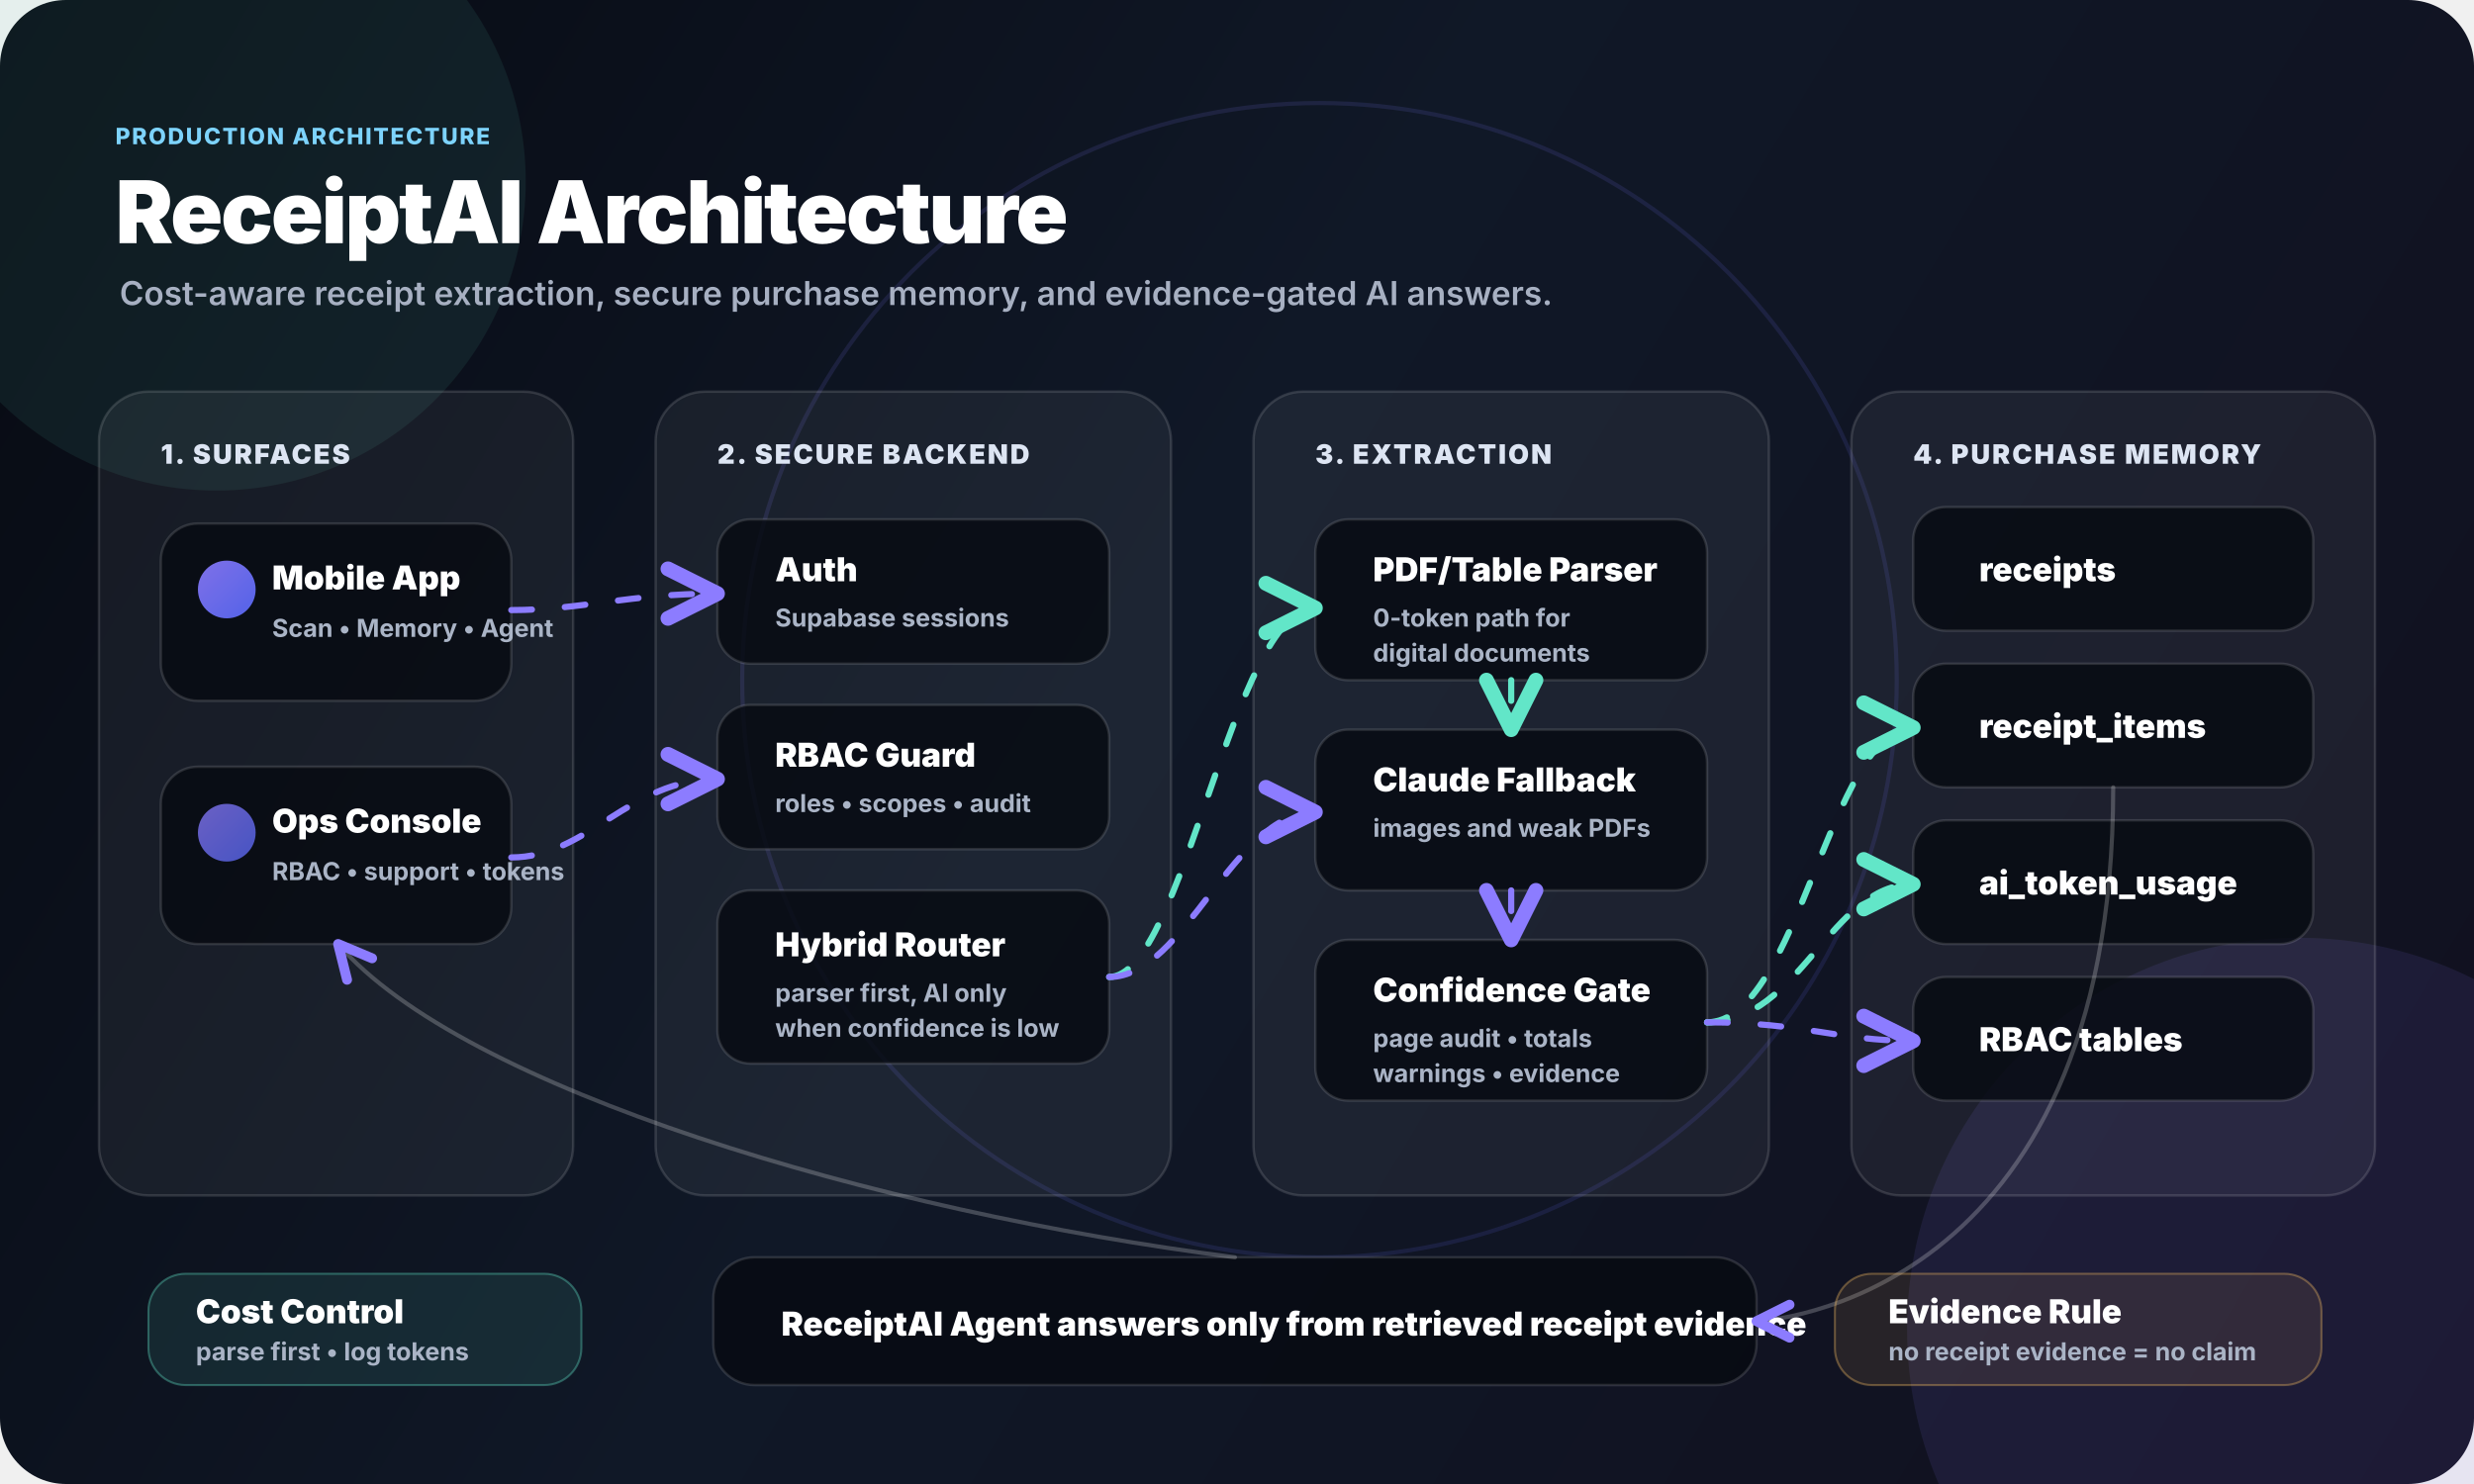
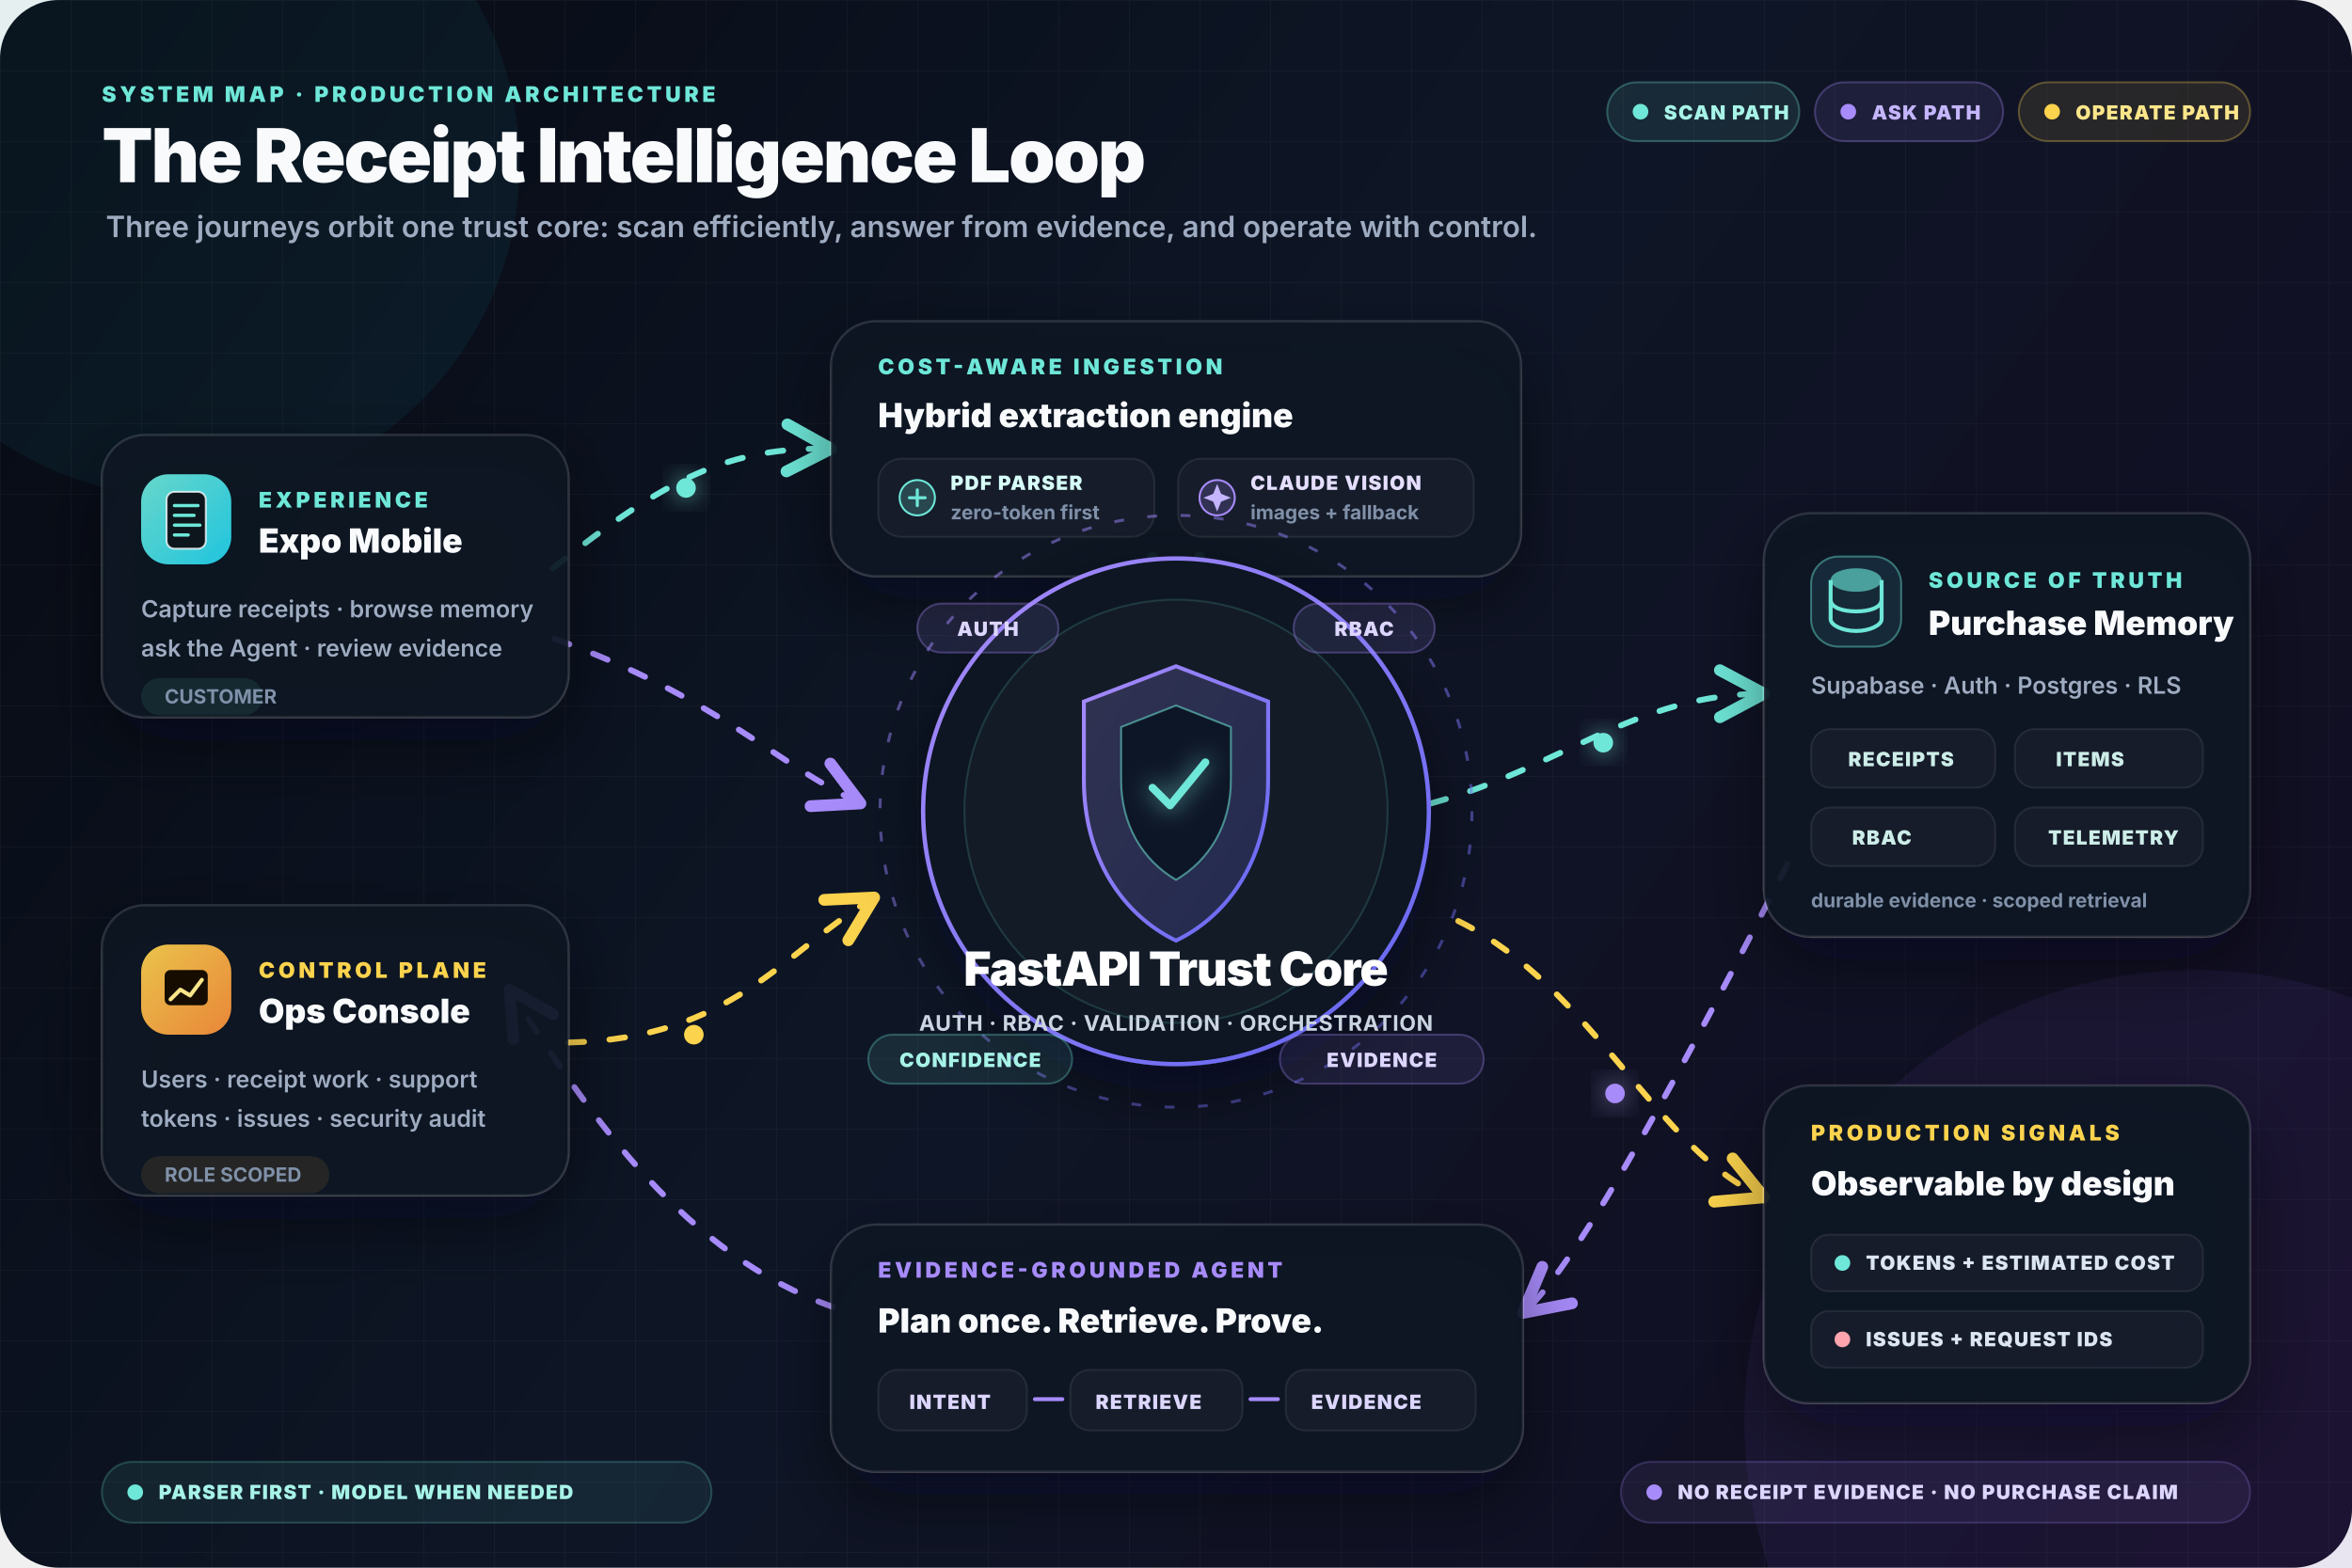
- <svg xmlns="http://www.w3.org/2000/svg" width="1200" height="720" viewBox="0 0 1200 720" fill="none" role="img" aria-labelledby="title desc">
+ <svg xmlns="http://www.w3.org/2000/svg" width="1200" height="800" viewBox="0 0 1200 800" fill="none" role="img" aria-labelledby="title desc">
  <defs>
-     <linearGradient id="bg" x1="0" y1="0" x2="1200" y2="720" gradientUnits="userSpaceOnUse">
-       <stop stop-color="#070A12" />
-       <stop offset="0.45" stop-color="#101827" />
-       <stop offset="1" stop-color="#11101F" />
-     </linearGradient>
-     <linearGradient id="purple" x1="0" y1="0" x2="1" y2="1">
-       <stop stop-color="#8C7CFF" />
-       <stop offset="1" stop-color="#5B6CFF" />
-     </linearGradient>
-     <linearGradient id="cyan" x1="0" y1="0" x2="1" y2="1">
-       <stop stop-color="#62E6C8" />
+     <linearGradient id="background" x1="56" y1="20" x2="1150" y2="780" gradientUnits="userSpaceOnUse">
+       <stop stop-color="#070B14" />
+       <stop offset=".46" stop-color="#0E1626" />
+       <stop offset="1" stop-color="#120D22" />
+     </linearGradient>
+     <linearGradient id="violet" x1="0" y1="0" x2="1" y2="1">
+       <stop stop-color="#A78BFA" />
+       <stop offset="1" stop-color="#6366F1" />
+     </linearGradient>
+     <linearGradient id="mint" x1="0" y1="0" x2="1" y2="1">
+       <stop stop-color="#6EE7D8" />
      <stop offset="1" stop-color="#22D3EE" />
    </linearGradient>
-     <linearGradient id="gold" x1="0" y1="0" x2="1" y2="1">
-       <stop stop-color="#F5BD61" />
+     <linearGradient id="amber" x1="0" y1="0" x2="1" y2="1">
+       <stop stop-color="#FCD34D" />
      <stop offset="1" stop-color="#FB923C" />
    </linearGradient>
-     <linearGradient id="red" x1="0" y1="0" x2="1" y2="1">
-       <stop stop-color="#FF707E" />
+     <linearGradient id="rose" x1="0" y1="0" x2="1" y2="1">
+       <stop stop-color="#FDA4AF" />
      <stop offset="1" stop-color="#F43F5E" />
    </linearGradient>
-     <filter id="softGlow" x="-40%" y="-40%" width="180%" height="180%">
-       <feGaussianBlur stdDeviation="11" result="blur" />
-       <feColorMatrix in="blur" type="matrix" values="0 0 0 0 0.49 0 0 0 0 0.42 0 0 0 0 1 0 0 0 0.6 0" />
+     <radialGradient id="coreGlow" cx="0" cy="0" r="1" gradientTransform="translate(600 414) rotate(90) scale(165)">
+       <stop stop-color="#8B5CF6" stop-opacity=".30" />
+       <stop offset=".68" stop-color="#22D3EE" stop-opacity=".08" />
+       <stop offset="1" stop-color="#070B14" stop-opacity="0" />
+     </radialGradient>
+     <pattern id="grid" width="36" height="36" patternUnits="userSpaceOnUse">
+       <path d="M36 0H0V36" stroke="#FFFFFF" stroke-opacity=".035" stroke-width="1" />
+     </pattern>
+     <filter id="shadow" x="-30%" y="-30%" width="160%" height="170%">
+       <feDropShadow dx="0" dy="14" stdDeviation="18" flood-color="#000814" flood-opacity=".48" />
+     </filter>
+     <filter id="glowViolet" x="-70%" y="-70%" width="240%" height="240%">
+       <feGaussianBlur stdDeviation="7" result="blur" />
+       <feColorMatrix in="blur" type="matrix" values="0 0 0 0 .55 0 0 0 0 .42 0 0 0 0 1 0 0 0 .75 0" />
      <feBlend in="SourceGraphic" />
    </filter>
-     <marker id="arrowPurple" markerWidth="12" markerHeight="12" refX="10" refY="6" orient="auto" markerUnits="strokeWidth">
-       <path d="M2 2L10 6L2 10" stroke="#8C7CFF" stroke-width="2.4" stroke-linecap="round" stroke-linejoin="round" />
+     <filter id="glowMint" x="-70%" y="-70%" width="240%" height="240%">
+       <feGaussianBlur stdDeviation="6" result="blur" />
+       <feColorMatrix in="blur" type="matrix" values="0 0 0 0 .25 0 0 0 0 .9 0 0 0 0 .8 0 0 0 .7 0" />
+       <feBlend in="SourceGraphic" />
+     </filter>
+     <marker id="arrowMint" markerWidth="11" markerHeight="11" refX="9" refY="5.5" orient="auto">
+       <path d="M1.5 1.5L9 5.5L1.5 9.5" stroke="#6EE7D8" stroke-width="2" stroke-linecap="round" stroke-linejoin="round" />
    </marker>
-     <marker id="arrowCyan" markerWidth="12" markerHeight="12" refX="10" refY="6" orient="auto" markerUnits="strokeWidth">
-       <path d="M2 2L10 6L2 10" stroke="#62E6C8" stroke-width="2.4" stroke-linecap="round" stroke-linejoin="round" />
+     <marker id="arrowViolet" markerWidth="11" markerHeight="11" refX="9" refY="5.5" orient="auto">
+       <path d="M1.5 1.5L9 5.5L1.5 9.5" stroke="#A78BFA" stroke-width="2" stroke-linecap="round" stroke-linejoin="round" />
+     </marker>
+     <marker id="arrowAmber" markerWidth="11" markerHeight="11" refX="9" refY="5.5" orient="auto">
+       <path d="M1.5 1.5L9 5.5L1.5 9.5" stroke="#FCD34D" stroke-width="2" stroke-linecap="round" stroke-linejoin="round" />
    </marker>
    <style>
-       .title { font-family: Inter, Segoe UI, Arial, sans-serif; font-size: 42px; font-weight: 900; fill: #FFFFFF; letter-spacing: -1px; }
-       .subtitle { font-family: Inter, Segoe UI, Arial, sans-serif; font-size: 16px; font-weight: 600; fill: #A7B0C2; }
-       .section { font-family: Inter, Segoe UI, Arial, sans-serif; font-size: 13px; font-weight: 900; fill: #DDE5F3; letter-spacing: 1px; }
-       .cardTitle { font-family: Inter, Segoe UI, Arial, sans-serif; font-size: 16px; font-weight: 900; fill: #FFFFFF; }
-       .cardText { font-family: Inter, Segoe UI, Arial, sans-serif; font-size: 12px; font-weight: 650; fill: #AAB4C6; }
-       .tiny { font-family: Inter, Segoe UI, Arial, sans-serif; font-size: 11px; font-weight: 800; fill: #7DD3FC; letter-spacing: .8px; }
-       .panel { fill: rgba(255,255,255,.055); stroke: rgba(255,255,255,.13); stroke-width: 1.2; }
-       .card { fill: rgba(7,10,18,.82); stroke: rgba(255,255,255,.13); stroke-width: 1.2; }
-       .linePurple { stroke: #8C7CFF; stroke-width: 3; stroke-linecap: round; stroke-dasharray: 10 16; animation: flow 2.2s linear infinite; }
-       .lineCyan { stroke: #62E6C8; stroke-width: 3; stroke-linecap: round; stroke-dasharray: 10 16; animation: flow 2.2s linear infinite; }
-       .lineMuted { stroke: rgba(255,255,255,.22); stroke-width: 2; stroke-linecap: round; }
-       .pulse { transform-origin: center; animation: pulse 2.8s ease-in-out infinite; }
-       .float { animation: float 4.2s ease-in-out infinite; }
-       .float2 { animation: float 4.2s ease-in-out infinite; animation-delay: -1.5s; }
-       @keyframes flow { to { stroke-dashoffset: -52; } }
-       @keyframes pulse { 0%,100% { opacity:.76; transform:scale(1); } 50% { opacity:1; transform:scale(1.045); } }
-       @keyframes float { 0%,100% { transform:translateY(0); } 50% { transform:translateY(-5px); } }
+       .eyebrow { font-family: Inter, Segoe UI, Arial, sans-serif; font-size: 11px; font-weight: 900; letter-spacing: 1.8px; }
+       .headline { font-family: Inter, Segoe UI, Arial, sans-serif; font-size: 38px; font-weight: 900; letter-spacing: -1px; fill: #F8FAFC; }
+       .subtitle { font-family: Inter, Segoe UI, Arial, sans-serif; font-size: 15px; font-weight: 600; fill: #9EABC0; }
+       .cardTitle { font-family: Inter, Segoe UI, Arial, sans-serif; font-size: 17px; font-weight: 850; fill: #F8FAFC; }
+       .cardCopy { font-family: Inter, Segoe UI, Arial, sans-serif; font-size: 12px; font-weight: 600; fill: #9EABC0; }
+       .chip { font-family: Inter, Segoe UI, Arial, sans-serif; font-size: 10px; font-weight: 850; letter-spacing: .65px; }
+       .coreTitle { font-family: Inter, Segoe UI, Arial, sans-serif; font-size: 24px; font-weight: 900; fill: #FFFFFF; letter-spacing: -.5px; }
+       .coreCopy { font-family: Inter, Segoe UI, Arial, sans-serif; font-size: 11px; font-weight: 750; fill: #CBD5E1; letter-spacing: .3px; }
+       .micro { font-family: Inter, Segoe UI, Arial, sans-serif; font-size: 10px; font-weight: 750; fill: #8090A8; }
+       .card { fill: #0C1422; fill-opacity: .91; stroke: #FFFFFF; stroke-opacity: .12; stroke-width: 1.2; }
+       .inner { fill: #FFFFFF; fill-opacity: .045; stroke: #FFFFFF; stroke-opacity: .08; }
+       .scanPath { stroke: #6EE7D8; stroke-width: 3; stroke-dasharray: 8 13; stroke-linecap: round; animation: travel 2.2s linear infinite; }
+       .askPath { stroke: #A78BFA; stroke-width: 3; stroke-dasharray: 8 13; stroke-linecap: round; animation: travel 2.4s linear infinite; }
+       .opsPath { stroke: #FCD34D; stroke-width: 3; stroke-dasharray: 8 13; stroke-linecap: round; animation: travel 2.6s linear infinite; }
+       .orbit { stroke-dasharray: 5 12; animation: orbit 14s linear infinite; transform-origin: 600px 414px; }
+       .floatA { animation: floatA 4.8s ease-in-out infinite; }
+       .floatB { animation: floatB 5.4s ease-in-out infinite; }
+       .pulse { animation: pulse 2.5s ease-in-out infinite; transform-origin: center; }
+       @keyframes travel { to { stroke-dashoffset: -42; } }
+       @keyframes orbit { to { transform: rotate(360deg); } }
+       @keyframes floatA { 0%,100% { transform: translateY(0); } 50% { transform: translateY(-5px); } }
+       @keyframes floatB { 0%,100% { transform: translateY(0); } 50% { transform: translateY(5px); } }
+       @keyframes pulse { 0%,100% { opacity: .68; transform: scale(.93); } 50% { opacity: 1; transform: scale(1.08); } }
    </style>
  </defs>
-   <rect width="1200" height="720" rx="32" fill="url(#bg)" />
-   <circle cx="105" cy="88" r="150" fill="#62E6C8" opacity=".08" />
-   <circle cx="1115" cy="645" r="190" fill="#8C7CFF" opacity=".10" />
-   <circle cx="640" cy="330" r="280" stroke="url(#purple)" stroke-opacity=".13" stroke-width="2" />
-   <text x="56" y="70" class="tiny">PRODUCTION ARCHITECTURE</text>
-   <text x="56" y="118" class="title">ReceiptAI Architecture</text>
-   <text x="58" y="148" class="subtitle">Cost-aware receipt extraction, secure purchase memory, and evidence-gated AI answers.</text>
-   <rect class="panel" x="48" y="190" width="230" height="390" rx="24" />
-   <rect class="panel" x="318" y="190" width="250" height="390" rx="24" />
-   <rect class="panel" x="608" y="190" width="250" height="390" rx="24" />
-   <rect class="panel" x="898" y="190" width="254" height="390" rx="24" />
-   <text x="78" y="225" class="section">1. SURFACES</text>
-   <text x="348" y="225" class="section">2. SECURE BACKEND</text>
-   <text x="638" y="225" class="section">3. EXTRACTION</text>
-   <text x="928" y="225" class="section">4. PURCHASE MEMORY</text>
-   <g class="float">
-     <rect class="card" x="78" y="254" width="170" height="86" rx="18" stroke="#8C7CFF" />
-     <circle cx="110" cy="286" r="14" fill="url(#purple)" opacity=".9" />
-     <text x="132" y="286" class="cardTitle">Mobile App</text>
-     <text x="132" y="309" class="cardText">Scan • Memory • Agent</text>
-   </g>
-   <g class="float2">
-     <rect class="card" x="78" y="372" width="170" height="86" rx="18" stroke="#8C7CFF" />
-     <circle cx="110" cy="404" r="14" fill="url(#purple)" opacity=".75" />
-     <text x="132" y="404" class="cardTitle">Ops Console</text>
-     <text x="132" y="427" class="cardText">RBAC • support • tokens</text>
-   </g>
-   <rect class="card" x="348" y="252" width="190" height="70" rx="16" stroke="#38BDF8" />
-   <text x="376" y="282" class="cardTitle">Auth</text>
-   <text x="376" y="304" class="cardText">Supabase sessions</text>
-   <rect class="card" x="348" y="342" width="190" height="70" rx="16" stroke="#FF707E" />
-   <text x="376" y="372" class="cardTitle">RBAC Guard</text>
-   <text x="376" y="394" class="cardText">roles • scopes • audit</text>
-   <rect class="card pulse" x="348" y="432" width="190" height="84" rx="16" stroke="#62E6C8" />
-   <text x="376" y="464" class="cardTitle">Hybrid Router</text>
-   <text x="376" y="486" class="cardText">parser first, AI only</text>
-   <text x="376" y="503" class="cardText">when confidence is low</text>
-   <rect class="card" x="638" y="252" width="190" height="78" rx="16" stroke="#62E6C8" />
-   <text x="666" y="282" class="cardTitle">PDF/Table Parser</text>
-   <text x="666" y="304" class="cardText">0-token path for</text>
-   <text x="666" y="321" class="cardText">digital documents</text>
-   <rect class="card" x="638" y="354" width="190" height="78" rx="16" stroke="#8C7CFF" />
-   <text x="666" y="384" class="cardTitle">Claude Fallback</text>
-   <text x="666" y="406" class="cardText">images and weak PDFs</text>
-   <rect class="card pulse" x="638" y="456" width="190" height="78" rx="16" stroke="#F5BD61" />
-   <text x="666" y="486" class="cardTitle">Confidence Gate</text>
-   <text x="666" y="508" class="cardText">page audit • totals</text>
-   <text x="666" y="525" class="cardText">warnings • evidence</text>
-   <g>
-     <rect class="card" x="928" y="246" width="194" height="60" rx="16" stroke="#F5BD61" />
-     <text x="960" y="282" class="cardTitle">receipts</text>
-     <rect class="card" x="928" y="322" width="194" height="60" rx="16" stroke="#F5BD61" />
-     <text x="960" y="358" class="cardTitle">receipt_items</text>
-     <rect class="card" x="928" y="398" width="194" height="60" rx="16" stroke="#62E6C8" />
-     <text x="960" y="434" class="cardTitle">ai_token_usage</text>
-     <rect class="card" x="928" y="474" width="194" height="60" rx="16" stroke="#FF707E" />
-     <text x="960" y="510" class="cardTitle">RBAC tables</text>
-   </g>
-   <path class="linePurple" d="M248 296 C282 296 305 288 348 288" marker-end="url(#arrowPurple)" />
-   <path class="linePurple" d="M248 416 C285 416 305 378 348 378" marker-end="url(#arrowPurple)" />
-   <path class="lineCyan" d="M538 474 C574 474 598 295 638 295" marker-end="url(#arrowCyan)" />
-   <path class="linePurple" d="M538 474 C575 474 598 394 638 394" marker-end="url(#arrowPurple)" />
-   <path class="lineCyan" d="M733 330 L733 354" marker-end="url(#arrowCyan)" />
-   <path class="linePurple" d="M733 432 L733 456" marker-end="url(#arrowPurple)" />
-   <path class="lineCyan" d="M828 496 C872 496 888 353 928 353" marker-end="url(#arrowCyan)" />
-   <path class="lineCyan" d="M828 496 C873 496 888 429 928 429" marker-end="url(#arrowCyan)" />
-   <path class="linePurple" d="M828 496 C875 496 891 505 928 505" marker-end="url(#arrowPurple)" />
-   <rect class="card" x="346" y="610" width="506" height="62" rx="20" stroke="#8C7CFF" />
-   <text x="379" y="648" class="cardTitle">ReceiptAI Agent answers only from retrieved receipt evidence</text>
-   <path class="lineMuted" d="M1025 382 C1025 632 855 641 852 641" marker-end="url(#arrowPurple)" />
-   <path class="lineMuted" d="M599 610 C425 588 224 528 164 458" marker-end="url(#arrowPurple)" />
-   <rect x="72" y="618" width="210" height="54" rx="18" fill="rgba(98,230,200,.10)" stroke="rgba(98,230,200,.35)" />
-   <text x="95" y="642" class="cardTitle">Cost Control</text>
-   <text x="95" y="660" class="cardText">parse first • log tokens</text>
-   <rect x="890" y="618" width="236" height="54" rx="18" fill="rgba(245,189,97,.10)" stroke="rgba(245,189,97,.35)" />
-   <text x="916" y="642" class="cardTitle">Evidence Rule</text>
-   <text x="916" y="660" class="cardText">no receipt evidence = no claim</text>
+   <rect width="1200" height="800" rx="30" fill="url(#background)" />
+   <rect width="1200" height="800" rx="30" fill="url(#grid)" />
+   <circle cx="95" cy="84" r="170" fill="#22D3EE" opacity=".055" />
+   <circle cx="1120" cy="725" r="230" fill="#8B5CF6" opacity=".075" />
+   <circle cx="600" cy="414" r="188" fill="url(#coreGlow)" />
+   <text x="52" y="52" class="eyebrow" fill="#6EE7D8">SYSTEM MAP · PRODUCTION ARCHITECTURE</text>
+   <text x="52" y="93" class="headline">The Receipt Intelligence Loop</text>
+   <text x="54" y="121" class="subtitle">Three journeys orbit one trust core: scan efficiently, answer from evidence, and operate with control.</text>
+   <g transform="translate(820 42)">
+     <rect width="98" height="30" rx="15" fill="#6EE7D8" fill-opacity=".10" stroke="#6EE7D8" stroke-opacity=".30" />
+     <circle cx="17" cy="15" r="4" fill="#6EE7D8" />
+     <text x="29" y="19" class="chip" fill="#A7F3E8">SCAN PATH</text>
+   </g>
+   <g transform="translate(926 42)">
+     <rect width="96" height="30" rx="15" fill="#A78BFA" fill-opacity=".10" stroke="#A78BFA" stroke-opacity=".30" />
+     <circle cx="17" cy="15" r="4" fill="#A78BFA" />
+     <text x="29" y="19" class="chip" fill="#C4B5FD">ASK PATH</text>
+   </g>
+   <g transform="translate(1030 42)">
+     <rect width="118" height="30" rx="15" fill="#FCD34D" fill-opacity=".10" stroke="#FCD34D" stroke-opacity=".30" />
+     <circle cx="17" cy="15" r="4" fill="#FCD34D" />
+     <text x="29" y="19" class="chip" fill="#FDE68A">OPERATE PATH</text>
+   </g>
+   <path class="scanPath" d="M282 290C340 244 372 228 424 229" marker-end="url(#arrowMint)" />
+   <path class="scanPath" d="M600 293V307" marker-end="url(#arrowMint)" />
+   <path class="scanPath" d="M730 410C796 392 835 354 900 354" marker-end="url(#arrowMint)" />
+   <path class="askPath" d="M283 326C366 356 396 390 439 410" marker-end="url(#arrowViolet)" />
+   <path class="askPath" d="M912 441C866 531 804 648 777 670" marker-end="url(#arrowViolet)" />
+   <path class="askPath" d="M425 667C350 640 303 573 260 505" marker-end="url(#arrowViolet)" />
+   <path class="opsPath" d="M290 532C374 530 399 486 446 458" marker-end="url(#arrowAmber)" />
+   <path class="opsPath" d="M744 470C813 504 846 588 900 611" marker-end="url(#arrowAmber)" />
+   <g class="floatA" filter="url(#shadow)">
+     <rect class="card" x="52" y="222" width="238" height="144" rx="22" stroke="#6EE7D8" stroke-opacity=".38" />
+     <rect x="72" y="242" width="46" height="46" rx="14" fill="url(#mint)" opacity=".92" />
+     <rect x="85" y="251" width="20" height="29" rx="4" fill="#07121B" stroke="#FFFFFF" stroke-opacity=".76" />
+     <path d="M89 258H101M89 263H99M89 268H102M89 273H96" stroke="#6EE7D8" stroke-width="1.7" stroke-linecap="round" />
+     <text x="132" y="259" class="eyebrow" fill="#6EE7D8">EXPERIENCE</text>
+     <text x="132" y="282" class="cardTitle">Expo Mobile</text>
+     <text x="72" y="315" class="cardCopy">Capture receipts · browse memory</text>
+     <text x="72" y="335" class="cardCopy">ask the Agent · review evidence</text>
+     <rect x="72" y="346" width="62" height="19" rx="9.5" fill="#6EE7D8" fill-opacity=".10" />
+     <text x="84" y="359" class="micro" fill="#A7F3E8">CUSTOMER</text>
+   </g>
+   <g class="floatB" filter="url(#shadow)">
+     <rect class="card" x="52" y="462" width="238" height="148" rx="22" stroke="#FCD34D" stroke-opacity=".36" />
+     <rect x="72" y="482" width="46" height="46" rx="14" fill="url(#amber)" opacity=".92" />
+     <rect x="84" y="495" width="22" height="18" rx="3" fill="#171106" />
+     <path d="M87 510L92 505L97 508L103 500" stroke="#FDE68A" stroke-width="2" stroke-linecap="round" stroke-linejoin="round" />
+     <text x="132" y="499" class="eyebrow" fill="#FCD34D">CONTROL PLANE</text>
+     <text x="132" y="522" class="cardTitle">Ops Console</text>
+     <text x="72" y="555" class="cardCopy">Users · receipt work · support</text>
+     <text x="72" y="575" class="cardCopy">tokens · issues · security audit</text>
+     <rect x="72" y="590" width="96" height="19" rx="9.5" fill="#FCD34D" fill-opacity=".10" />
+     <text x="84" y="603" class="micro" fill="#FDE68A">ROLE SCOPED</text>
+   </g>
+   <g class="floatB" filter="url(#shadow)">
+     <rect class="card" x="424" y="164" width="352" height="130" rx="23" stroke="#6EE7D8" stroke-opacity=".34" />
+     <text x="448" y="191" class="eyebrow" fill="#6EE7D8">COST-AWARE INGESTION</text>
+     <text x="448" y="218" class="cardTitle">Hybrid extraction engine</text>
+     <rect class="inner" x="448" y="234" width="141" height="40" rx="12" />
+     <circle cx="468" cy="254" r="9" fill="#6EE7D8" fill-opacity=".20" stroke="#6EE7D8" />
+     <path d="M464 254H472M468 250V258" stroke="#6EE7D8" stroke-width="1.6" stroke-linecap="round" />
+     <text x="485" y="250" class="chip" fill="#D7FFF8">PDF PARSER</text>
+     <text x="485" y="265" class="micro">zero-token first</text>
+     <rect class="inner" x="601" y="234" width="151" height="40" rx="12" />
+     <circle cx="621" cy="254" r="9" fill="#A78BFA" fill-opacity=".20" stroke="#A78BFA" />
+     <path d="M621 247L623 252L628 254L623 256L621 261L619 256L614 254L619 252L621 247Z" fill="#C4B5FD" />
+     <text x="638" y="250" class="chip" fill="#E5DEFF">CLAUDE VISION</text>
+     <text x="638" y="265" class="micro">images + fallback</text>
+   </g>
+   <g class="floatA" filter="url(#shadow)">
+     <rect class="card" x="900" y="262" width="248" height="216" rx="24" stroke="#6EE7D8" stroke-opacity=".34" />
+     <rect x="924" y="284" width="46" height="46" rx="14" fill="#6EE7D8" fill-opacity=".12" stroke="#6EE7D8" stroke-opacity=".42" />
+     <ellipse cx="947" cy="296" rx="13" ry="6" fill="#6EE7D8" fill-opacity=".62" />
+     <path d="M934 296V316C934 319 940 322 947 322C954 322 960 319 960 316V296" stroke="#6EE7D8" stroke-width="2" />
+     <path d="M934 306C934 310 940 312 947 312C954 312 960 310 960 306" stroke="#6EE7D8" stroke-width="2" />
+     <text x="984" y="300" class="eyebrow" fill="#6EE7D8">SOURCE OF TRUTH</text>
+     <text x="984" y="324" class="cardTitle">Purchase Memory</text>
+     <text x="924" y="354" class="cardCopy">Supabase · Auth · Postgres · RLS</text>
+     <rect class="inner" x="924" y="372" width="94" height="30" rx="10" />
+     <text x="943" y="391" class="chip" fill="#CDEDE8">RECEIPTS</text>
+     <rect class="inner" x="1028" y="372" width="96" height="30" rx="10" />
+     <text x="1049" y="391" class="chip" fill="#CDEDE8">ITEMS</text>
+     <rect class="inner" x="924" y="412" width="94" height="30" rx="10" />
+     <text x="945" y="431" class="chip" fill="#CDEDE8">RBAC</text>
+     <rect class="inner" x="1028" y="412" width="96" height="30" rx="10" />
+     <text x="1045" y="431" class="chip" fill="#CDEDE8">TELEMETRY</text>
+     <text x="924" y="463" class="micro">durable evidence · scoped retrieval</text>
+   </g>
+   <g class="floatA" filter="url(#shadow)">
+     <rect class="card" x="424" y="625" width="353" height="126" rx="23" stroke="#A78BFA" stroke-opacity=".40" />
+     <text x="448" y="652" class="eyebrow" fill="#A78BFA">EVIDENCE-GROUNDED AGENT</text>
+     <text x="448" y="680" class="cardTitle">Plan once. Retrieve. Prove.</text>
+     <rect class="inner" x="448" y="699" width="76" height="31" rx="10" />
+     <text x="464" y="719" class="chip" fill="#DDD6FE">INTENT</text>
+     <path d="M528 714H542" stroke="#A78BFA" stroke-width="2" stroke-linecap="round" />
+     <rect class="inner" x="546" y="699" width="88" height="31" rx="10" />
+     <text x="559" y="719" class="chip" fill="#DDD6FE">RETRIEVE</text>
+     <path d="M638 714H652" stroke="#A78BFA" stroke-width="2" stroke-linecap="round" />
+     <rect class="inner" x="656" y="699" width="97" height="31" rx="10" />
+     <text x="669" y="719" class="chip" fill="#DDD6FE">EVIDENCE</text>
+   </g>
+   <g class="floatB" filter="url(#shadow)">
+     <rect class="card" x="900" y="554" width="248" height="162" rx="23" stroke="#FCD34D" stroke-opacity=".34" />
+     <text x="924" y="582" class="eyebrow" fill="#FCD34D">PRODUCTION SIGNALS</text>
+     <text x="924" y="610" class="cardTitle">Observable by design</text>
+     <rect class="inner" x="924" y="630" width="200" height="29" rx="9" />
+     <circle cx="940" cy="644.5" r="4" fill="#6EE7D8" />
+     <text x="952" y="648" class="chip" fill="#DCE5F2">TOKENS + ESTIMATED COST</text>
+     <rect class="inner" x="924" y="669" width="200" height="29" rx="9" />
+     <circle cx="940" cy="683.5" r="4" fill="#FDA4AF" />
+     <text x="952" y="687" class="chip" fill="#DCE5F2">ISSUES + REQUEST IDS</text>
+   </g>
+   <circle class="orbit" cx="600" cy="414" r="151" stroke="url(#violet)" stroke-width="1.5" stroke-opacity=".52" />
+   <circle cx="600" cy="414" r="129" fill="#0A1220" stroke="url(#violet)" stroke-width="2.2" filter="url(#shadow)" />
+   <circle cx="600" cy="414" r="108" fill="#FFFFFF" fill-opacity=".025" stroke="#6EE7D8" stroke-opacity=".16" />
+   <circle class="pulse" cx="600" cy="414" r="83" fill="url(#coreGlow)" />
+   <path d="M600 340L647 358V398C647 438 627 467 600 480C573 467 553 438 553 398V358L600 340Z" fill="url(#violet)" fill-opacity=".20" stroke="url(#violet)" stroke-width="2" />
+   <path d="M600 360L628 371V398C628 421 617 439 600 449C583 439 572 421 572 398V371L600 360Z" fill="#0D1627" stroke="#6EE7D8" stroke-opacity=".55" />
+   <path d="M588 402L597 411L615 389" stroke="#6EE7D8" stroke-width="4" stroke-linecap="round" stroke-linejoin="round" filter="url(#glowMint)" />
+   <text x="600" y="503" text-anchor="middle" class="coreTitle">FastAPI Trust Core</text>
+   <text x="600" y="526" text-anchor="middle" class="coreCopy">AUTH · RBAC · VALIDATION · ORCHESTRATION</text>
+   <g transform="translate(468 308)">
+     <rect width="72" height="25" rx="12.5" fill="#A78BFA" fill-opacity=".13" stroke="#A78BFA" stroke-opacity=".32" />
+     <text x="36" y="16.5" text-anchor="middle" class="chip" fill="#DDD6FE">AUTH</text>
+   </g>
+   <g transform="translate(660 308)">
+     <rect width="72" height="25" rx="12.5" fill="#A78BFA" fill-opacity=".13" stroke="#A78BFA" stroke-opacity=".32" />
+     <text x="36" y="16.5" text-anchor="middle" class="chip" fill="#DDD6FE">RBAC</text>
+   </g>
+   <g transform="translate(443 528)">
+     <rect width="104" height="25" rx="12.5" fill="#6EE7D8" fill-opacity=".10" stroke="#6EE7D8" stroke-opacity=".30" />
+     <text x="52" y="16.5" text-anchor="middle" class="chip" fill="#A7F3E8">CONFIDENCE</text>
+   </g>
+   <g transform="translate(653 528)">
+     <rect width="104" height="25" rx="12.5" fill="#A78BFA" fill-opacity=".10" stroke="#A78BFA" stroke-opacity=".30" />
+     <text x="52" y="16.5" text-anchor="middle" class="chip" fill="#DDD6FE">EVIDENCE</text>
+   </g>
+   <circle class="pulse" cx="350" cy="249" r="5" fill="#6EE7D8" filter="url(#glowMint)" />
+   <circle class="pulse" cx="818" cy="379" r="5" fill="#6EE7D8" filter="url(#glowMint)" />
+   <circle class="pulse" cx="824" cy="558" r="5" fill="#A78BFA" filter="url(#glowViolet)" />
+   <circle class="pulse" cx="354" cy="528" r="5" fill="#FCD34D" />
+   <rect x="52" y="746" width="311" height="31" rx="15.5" fill="#6EE7D8" fill-opacity=".08" stroke="#6EE7D8" stroke-opacity=".22" />
+   <circle cx="69" cy="761.5" r="4" fill="#6EE7D8" />
+   <text x="81" y="765" class="chip" fill="#A7F3E8">PARSER FIRST · MODEL WHEN NEEDED</text>
+   <rect x="827" y="746" width="321" height="31" rx="15.5" fill="#A78BFA" fill-opacity=".08" stroke="#A78BFA" stroke-opacity=".22" />
+   <circle cx="844" cy="761.5" r="4" fill="#A78BFA" />
+   <text x="856" y="765" class="chip" fill="#DDD6FE">NO RECEIPT EVIDENCE · NO PURCHASE CLAIM</text>
</svg>
